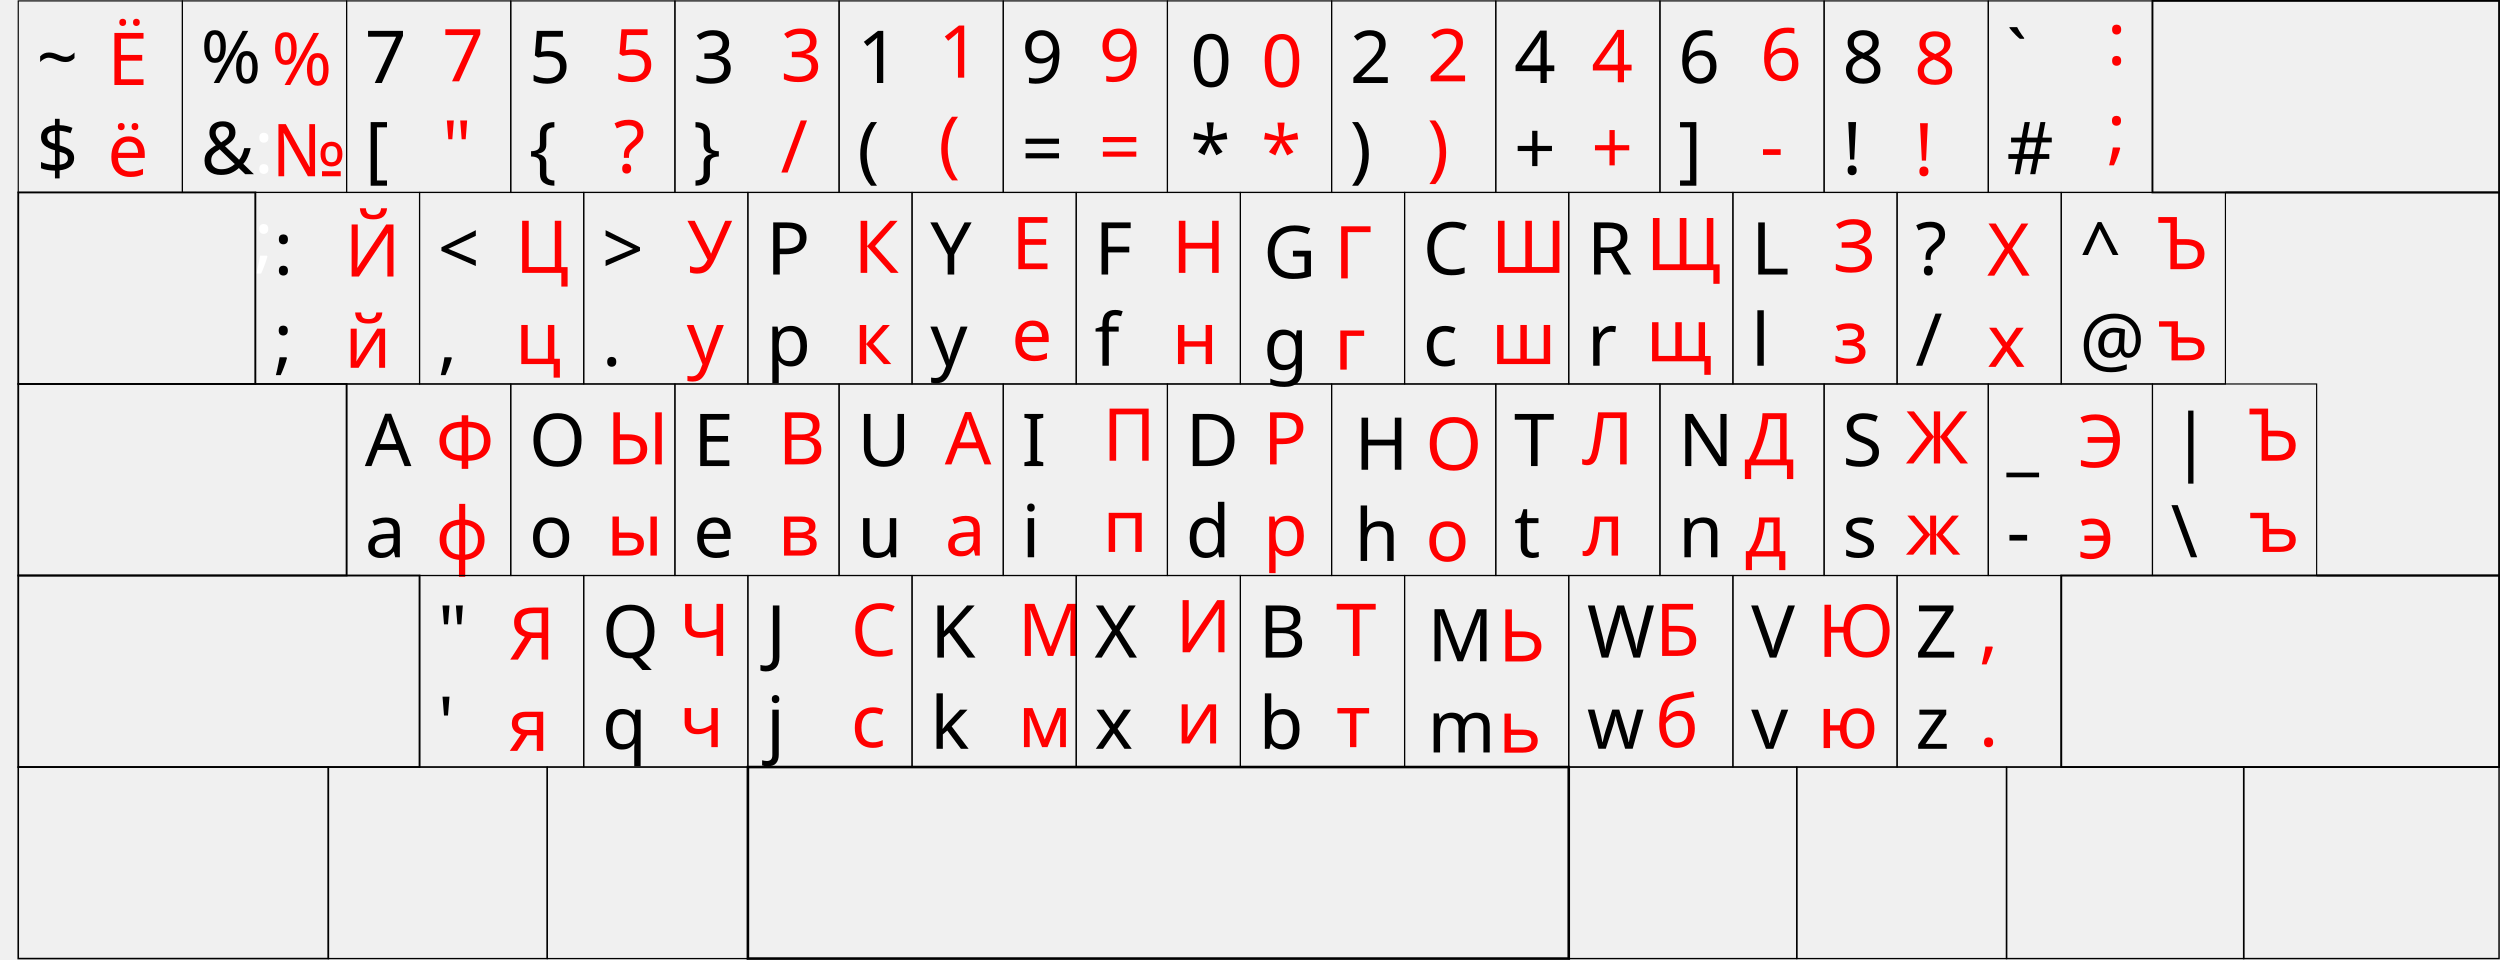
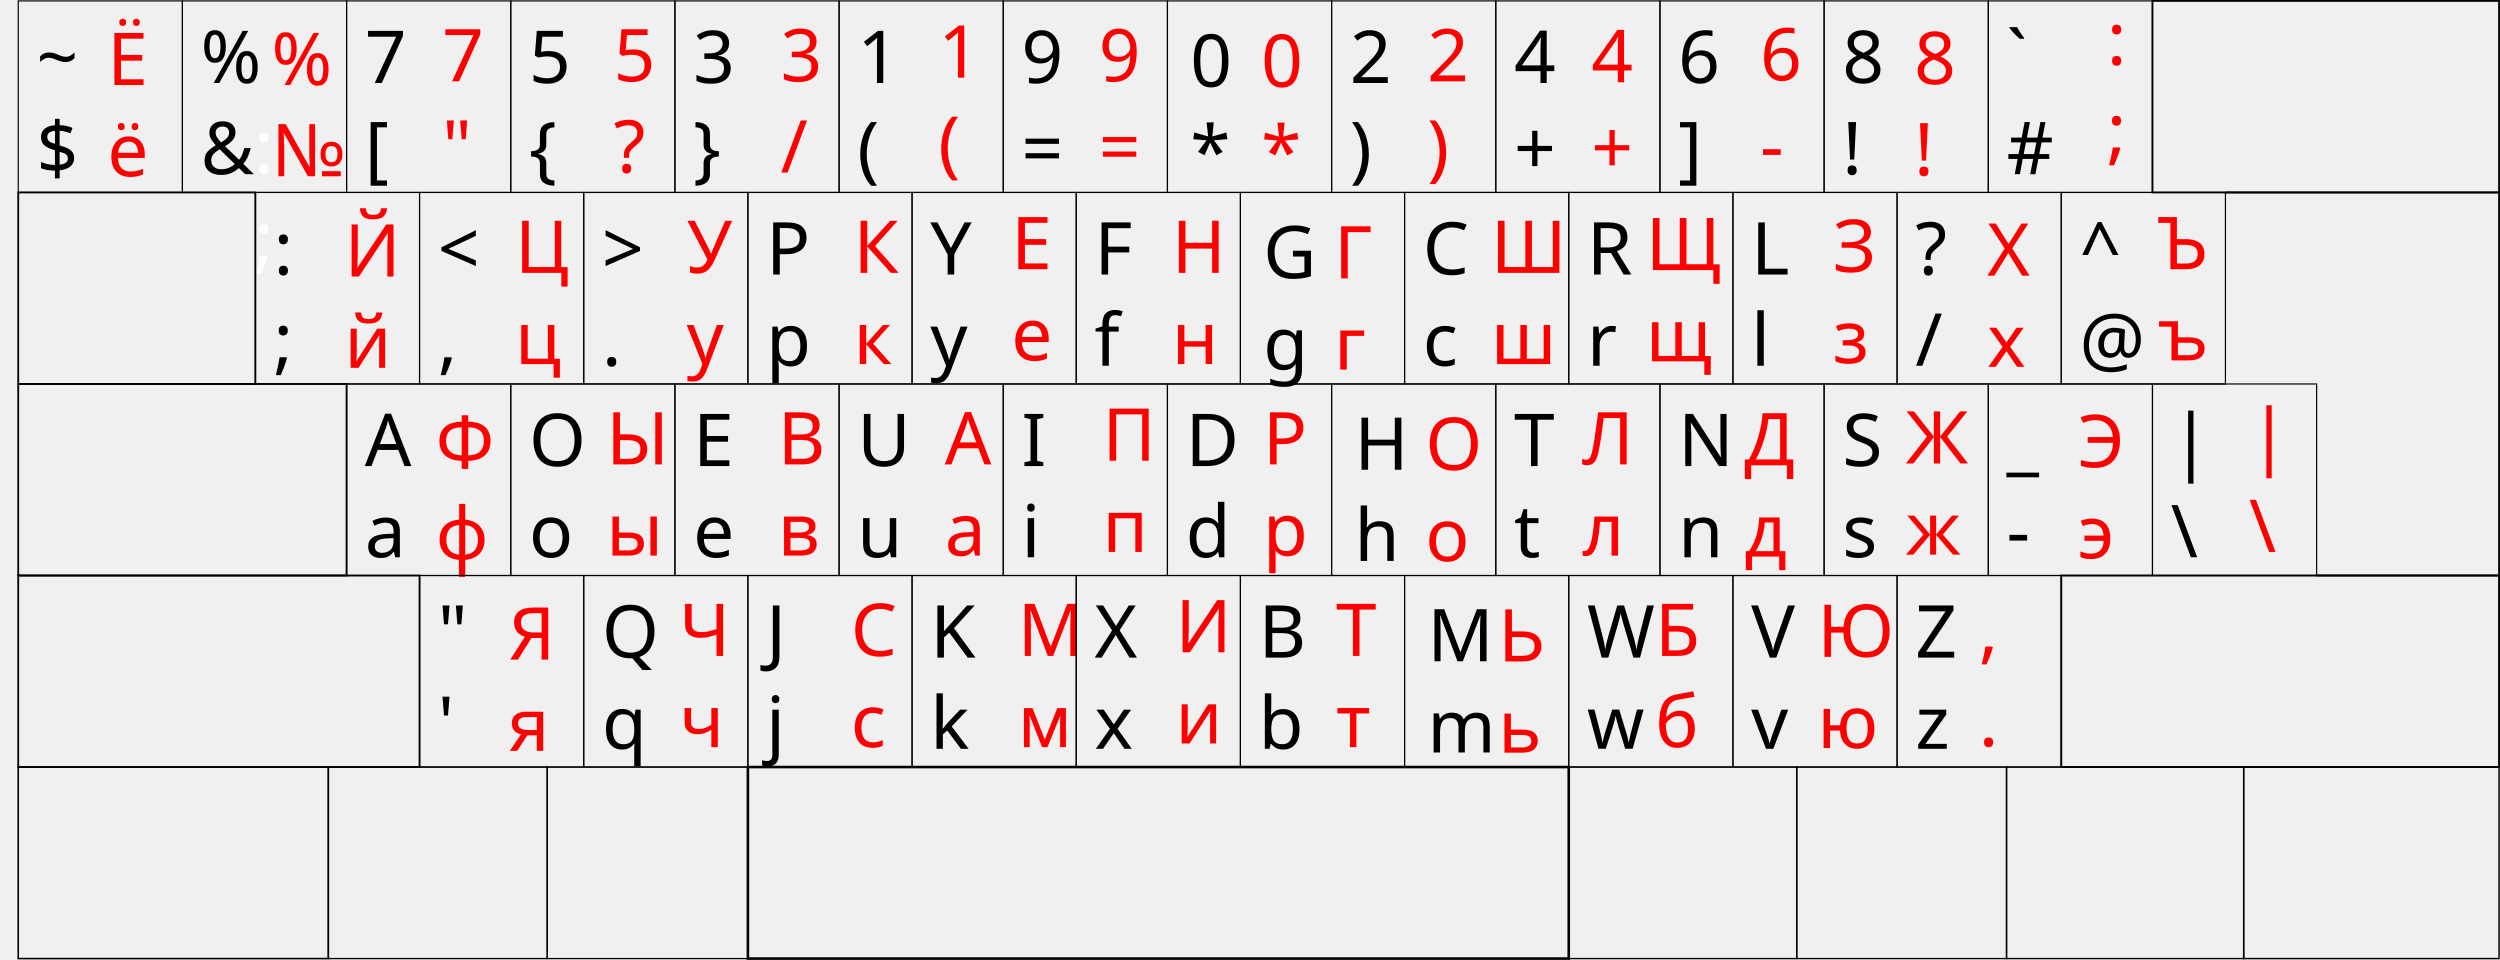
<svg xmlns="http://www.w3.org/2000/svg" xmlns:ns1="http://www.openswatchbook.org/uri/2009/osb" width="1370.521" height="526.213" id="svg2" version="1.1">
  <defs id="defs4">
    <linearGradient id="linearGradient3775" ns1:paint="solid">
      <stop style="stop-color:#ffffff;stop-opacity:1;" offset="0" id="stop3777" />
    </linearGradient>
  </defs>
  <g id="layer1" transform="translate(-90,-156.8622)">
    <text xml:space="preserve" style="font-size:40px;font-style:normal;font-weight:normal;line-height:125%;letter-spacing:0px;word-spacing:0px;fill:#ffffff;fill-opacity:1;stroke:none;font-family:Sans" x="229.286" y="251.648" id="text2999">
      <tspan id="tspan3001" x="229.286" y="251.648">:</tspan>
      <tspan x="229.286" y="301.648" id="tspan3003">;</tspan>
    </text>
    <rect style="fill:#000000;fill-opacity:0" id="rect3005" width="50" height="85" x="90" y="212.362" />
    <text xml:space="preserve" style="font-size:40px;font-style:normal;font-weight:normal;line-height:125%;letter-spacing:0px;word-spacing:0px;fill:#000000;fill-opacity:1;stroke:none;font-family:Sans" x="371.429" y="358.076" id="text5384">
      <tspan id="tspan5386" x="371.429" y="358.076" />
    </text>
    <text xml:space="preserve" style="font-size:40px;font-style:normal;font-weight:normal;line-height:125%;letter-spacing:0px;word-spacing:0px;fill:#000000;fill-opacity:1;stroke:none;font-family:Sans" x="560.13" y="351.316" id="text5459">
      <tspan id="tspan5461" x="560.13" y="351.316" />
    </text>
    <rect style="fill:#000000;fill-opacity:0" id="rect3005-2" width="50" height="85" x="630" y="212.362" />
    <g id="g6388">
      <text id="text5227" y="202.362" x="1190" style="font-size:40px;font-style:normal;font-weight:normal;line-height:125%;letter-spacing:0px;word-spacing:0px;fill:#000000;fill-opacity:1;stroke:none;font-family:Sans" xml:space="preserve">
        <tspan y="202.362" x="1190" id="tspan5229">`</tspan>
        <tspan id="tspan5231" y="252.362" x="1190">#</tspan>
        <tspan id="tspan5233" y="302.362" x="1190" />
      </text>
      <text id="text5235" y="192.362" x="1245" style="font-size:40px;font-style:normal;font-weight:normal;line-height:125%;letter-spacing:0px;word-spacing:0px;fill:#ff0000;fill-opacity:1;stroke:none;font-family:Sans" xml:space="preserve">
        <tspan y="192.362" x="1245" id="tspan5237">:</tspan>
        <tspan id="tspan5239" y="242.362" x="1245">;</tspan>
      </text>
      <rect y="157.362" x="1180" height="105" width="90" id="rect5241" style="fill:#ffffff;fill-opacity:0;stroke:#000000;stroke-width:0.638;stroke-opacity:1" />
      <text id="text5227-2" y="202.362" x="200" style="font-size:40px;font-style:normal;font-weight:normal;line-height:125%;letter-spacing:0px;word-spacing:0px;fill:#000000;fill-opacity:1;stroke:none;font-family:Sans" xml:space="preserve">
        <tspan id="tspan5231-3" y="202.362" x="200">%</tspan>
        <tspan id="tspan5370" y="252.362" x="200">&amp;</tspan>
        <tspan id="tspan5233-0" y="302.362" x="200" />
      </text>
      <text id="text5235-9" y="203.474" x="238.838" style="font-size:40px;font-style:normal;font-weight:normal;line-height:125%;letter-spacing:0px;word-spacing:0px;fill:#ff0000;fill-opacity:1;stroke:none;font-family:Sans" xml:space="preserve">
        <tspan id="tspan5239-1" y="203.474" x="238.838">%</tspan>
        <tspan id="tspan5449" y="253.474" x="238.838">№</tspan>
      </text>
      <rect y="157.362" x="190" height="105" width="90" id="rect5241-3" style="fill:#ffffff;fill-opacity:0;stroke:#000000;stroke-width:0.638;stroke-opacity:1" />
      <text id="text5227-6" y="202.362" x="290" style="font-size:40px;font-style:normal;font-weight:normal;line-height:125%;letter-spacing:0px;word-spacing:0px;fill:#000000;fill-opacity:1;stroke:none;font-family:Sans" xml:space="preserve">
        <tspan id="tspan5231-7" y="202.362" x="290">7</tspan>
        <tspan id="tspan5376" y="252.362" x="290">[</tspan>
        <tspan id="tspan5233-05" y="302.362" x="290" />
      </text>
      <text id="text5235-1" y="201.454" x="332.373" style="font-size:40px;font-style:normal;font-weight:normal;line-height:125%;letter-spacing:0px;word-spacing:0px;fill:#ff0000;fill-opacity:1;stroke:none;font-family:Sans" xml:space="preserve">
        <tspan id="tspan5239-0" y="201.454" x="332.373">7</tspan>
        <tspan id="tspan5453" y="251.454" x="332.373">"</tspan>
      </text>
      <rect y="157.362" x="280" height="105" width="90" id="rect5241-30" style="fill:#ffffff;fill-opacity:0;stroke:#000000;stroke-width:0.638;stroke-opacity:1" />
      <text id="text5227-0" y="202.362" x="380" style="font-size:40px;font-style:normal;font-weight:normal;line-height:125%;letter-spacing:0px;word-spacing:0px;fill:#000000;fill-opacity:1;stroke:none;font-family:Sans" xml:space="preserve">
        <tspan id="tspan5233-4" y="202.362" x="380">5</tspan>
        <tspan id="tspan5382" y="252.362" x="380">{</tspan>
      </text>
      <text id="text5235-2" y="201.454" x="426.414" style="font-size:40px;font-style:normal;font-weight:normal;line-height:125%;letter-spacing:0px;word-spacing:0px;fill:#ff0000;fill-opacity:1;stroke:none;font-family:Sans" xml:space="preserve">
        <tspan id="tspan5239-9" y="201.454" x="426.414">5</tspan>
        <tspan id="tspan5618" y="251.454" x="426.414">?</tspan>
      </text>
      <rect y="157.362" x="370" height="105" width="90" id="rect5241-9" style="fill:#ffffff;fill-opacity:0;stroke:#000000;stroke-width:0.638;stroke-opacity:1" />
      <text id="text5227-0-9" y="202.362" x="470" style="font-size:40px;font-style:normal;font-weight:normal;line-height:125%;letter-spacing:0px;word-spacing:0px;fill:#000000;fill-opacity:1;stroke:none;font-family:Sans" xml:space="preserve">
        <tspan id="tspan5382-9" y="202.362" x="470">3</tspan>
        <tspan id="tspan5426" y="252.362" x="470">}</tspan>
      </text>
      <text id="text5235-2-8" y="201.454" x="517.929" style="font-size:40px;font-style:normal;font-weight:normal;line-height:125%;letter-spacing:0px;word-spacing:0px;fill:#ff0000;fill-opacity:1;stroke:none;font-family:Sans" xml:space="preserve">
        <tspan id="tspan5239-9-6" y="201.454" x="517.929">3</tspan>
        <tspan id="tspan5622" y="251.454" x="517.929">/</tspan>
      </text>
      <rect y="157.362" x="460" height="105" width="90" id="rect5241-9-3" style="fill:#ffffff;fill-opacity:0;stroke:#000000;stroke-width:0.638;stroke-opacity:1" />
      <text id="text5227-0-93" y="202.362" x="560" style="font-size:40px;font-style:normal;font-weight:normal;line-height:125%;letter-spacing:0px;word-spacing:0px;fill:#000000;fill-opacity:1;stroke:none;font-family:Sans" xml:space="preserve">
        <tspan id="tspan5382-4" y="202.362" x="560">1</tspan>
        <tspan id="tspan5457" y="252.362" x="560">(</tspan>
      </text>
      <text id="text5235-2-6" y="199.433" x="604.393" style="font-size:40px;font-style:normal;font-weight:normal;line-height:125%;letter-spacing:0px;word-spacing:0px;fill:#ff0000;fill-opacity:1;stroke:none;font-family:Sans" xml:space="preserve">
        <tspan id="tspan5239-9-61" y="199.433" x="604.393">1</tspan>
        <tspan id="tspan5626" y="249.433" x="604.393">(</tspan>
      </text>
      <rect y="157.362" x="550" height="105" width="90" id="rect5241-9-7" style="fill:#ffffff;fill-opacity:0;stroke:#000000;stroke-width:0.638;stroke-opacity:1" />
      <text id="text5227-29" y="202.362" x="650" style="font-size:40px;font-style:normal;font-weight:normal;line-height:125%;letter-spacing:0px;word-spacing:0px;fill:#000000;fill-opacity:1;stroke:none;font-family:Sans" xml:space="preserve">
        <tspan id="tspan5231-8" y="202.362" x="650">9</tspan>
        <tspan id="tspan5634" y="252.362" x="650">=</tspan>
        <tspan id="tspan5636" y="302.362" x="650" />
        <tspan id="tspan5233-1" y="352.362" x="650" />
      </text>
      <text id="text5235-24" y="201.454" x="692.373" style="font-size:40px;font-style:normal;font-weight:normal;line-height:125%;letter-spacing:0px;word-spacing:0px;fill:#ff0000;fill-opacity:1;stroke:none;font-family:Sans" xml:space="preserve">
        <tspan id="tspan5239-8" y="201.454" x="692.373">9</tspan>
        <tspan id="tspan5630" y="251.454" x="692.373">=</tspan>
      </text>
      <rect y="157.362" x="640" height="105" width="90" id="rect5241-6" style="fill:#ffffff;fill-opacity:0;stroke:#000000;stroke-width:0.638;stroke-opacity:1" />
      <text id="text5227-2-3" y="204.383" x="742.525" style="font-size:40px;font-style:normal;font-weight:normal;line-height:125%;letter-spacing:0px;word-spacing:0px;fill:#000000;fill-opacity:1;stroke:none;font-family:Sans" xml:space="preserve">
        <tspan id="tspan5370-7" y="204.383" x="742.525">0</tspan>
        <tspan id="tspan5640" y="254.383" x="742.525">*</tspan>
        <tspan id="tspan5233-0-2" y="304.383" x="742.525" />
      </text>
      <text id="text5235-9-3" y="204.484" x="781.363" style="font-size:40px;font-style:normal;font-weight:normal;line-height:125%;letter-spacing:0px;word-spacing:0px;fill:#ff0000;fill-opacity:1;stroke:none;font-family:Sans" xml:space="preserve">
        <tspan id="tspan5449-2" y="204.484" x="781.363">0</tspan>
        <tspan id="tspan5644" y="254.484" x="781.363">*</tspan>
      </text>
      <rect y="157.362" x="730" height="105" width="90" id="rect5241-3-5" style="fill:#ffffff;fill-opacity:0;stroke:#000000;stroke-width:0.638;stroke-opacity:1" />
      <text id="text5227-6-3" y="202.362" x="830" style="font-size:40px;font-style:normal;font-weight:normal;line-height:125%;letter-spacing:0px;word-spacing:0px;fill:#000000;fill-opacity:1;stroke:none;font-family:Sans" xml:space="preserve">
        <tspan id="tspan5231-7-7" y="202.362" x="830">2</tspan>
        <tspan id="tspan5233-05-8" y="252.362" x="830">)</tspan>
      </text>
      <text id="text5235-1-1" y="201.454" x="872.373" style="font-size:40px;font-style:normal;font-weight:normal;line-height:125%;letter-spacing:0px;word-spacing:0px;fill:#ff0000;fill-opacity:1;stroke:none;font-family:Sans" xml:space="preserve">
        <tspan id="tspan5453-6" y="201.454" x="872.373">2</tspan>
        <tspan id="tspan5650" y="251.454" x="872.373">)</tspan>
      </text>
      <rect y="157.362" x="820" height="105" width="90" id="rect5241-30-4" style="fill:#ffffff;fill-opacity:0;stroke:#000000;stroke-width:0.638;stroke-opacity:1" />
      <text id="text5227-0-0" y="202.362" x="920" style="font-size:40px;font-style:normal;font-weight:normal;line-height:125%;letter-spacing:0px;word-spacing:0px;fill:#000000;fill-opacity:1;stroke:none;font-family:Sans" xml:space="preserve">
        <tspan id="tspan5382-5" y="202.362" x="920">4</tspan>
        <tspan id="tspan5654" y="252.362" x="920">+</tspan>
      </text>
      <text id="text5235-2-85" y="201.959" x="962.373" style="font-size:40px;font-style:normal;font-weight:normal;line-height:125%;letter-spacing:0px;word-spacing:0px;fill:#ff0000;fill-opacity:1;stroke:none;font-family:Sans" xml:space="preserve">
        <tspan id="tspan5239-9-9" y="201.959" x="962.373">4</tspan>
        <tspan id="tspan5658" y="251.959" x="962.373">+</tspan>
      </text>
      <rect y="157.362" x="910" height="105" width="90" id="rect5241-9-9" style="fill:#ffffff;fill-opacity:0;stroke:#000000;stroke-width:0.638;stroke-opacity:1" />
      <text id="text5227-0-9-8" y="202.362" x="1010" style="font-size:40px;font-style:normal;font-weight:normal;line-height:125%;letter-spacing:0px;word-spacing:0px;fill:#000000;fill-opacity:1;stroke:none;font-family:Sans" xml:space="preserve">
        <tspan id="tspan5382-9-0" y="202.362" x="1010">6</tspan>
        <tspan id="tspan5426-2" y="252.362" x="1010">]</tspan>
      </text>
      <text id="text5235-2-8-4" y="200.948" x="1054.898" style="font-size:40px;font-style:normal;font-weight:normal;line-height:125%;letter-spacing:0px;word-spacing:0px;fill:#ff0000;fill-opacity:1;stroke:none;font-family:Sans" xml:space="preserve">
        <tspan id="tspan5239-9-6-0" y="200.948" x="1054.898">6</tspan>
        <tspan id="tspan5662" y="250.948" x="1054.898">-</tspan>
      </text>
      <rect y="157.362" x="1000" height="105" width="90" id="rect5241-9-3-1" style="fill:#ffffff;fill-opacity:0;stroke:#000000;stroke-width:0.638;stroke-opacity:1" />
      <text id="text5227-0-93-2" y="202.362" x="1100" style="font-size:40px;font-style:normal;font-weight:normal;line-height:125%;letter-spacing:0px;word-spacing:0px;fill:#000000;fill-opacity:1;stroke:none;font-family:Sans" xml:space="preserve">
        <tspan id="tspan5382-4-0" y="202.362" x="1100">8</tspan>
        <tspan id="tspan5457-0" y="252.362" x="1100">!</tspan>
      </text>
      <text id="text5235-2-6-6" y="202.969" x="1139.343" style="font-size:40px;font-style:normal;font-weight:normal;line-height:125%;letter-spacing:0px;word-spacing:0px;fill:#ff0000;fill-opacity:1;stroke:none;font-family:Sans" xml:space="preserve">
        <tspan y="202.969" x="1139.343" id="tspan5237-4-15-3">8</tspan>
        <tspan id="tspan5239-9-61-9" y="252.969" x="1139.343">!</tspan>
      </text>
      <rect y="157.362" x="1090" height="105" width="90" id="rect5241-9-7-0" style="fill:#ffffff;fill-opacity:0;stroke:#000000;stroke-width:0.638;stroke-opacity:1" />
    </g>
    <text xml:space="preserve" style="font-size:40px;font-style:normal;font-weight:normal;line-height:125%;letter-spacing:0px;word-spacing:0px;fill:#000000;fill-opacity:1;stroke:none;font-family:Sans" x="246.477" y="436.169" id="text6323">
      <tspan id="tspan6325" x="246.477" y="436.169" />
    </text>
    <text xml:space="preserve" style="font-size:40px;font-style:normal;font-weight:normal;line-height:125%;letter-spacing:0px;word-spacing:0px;fill:#000000;fill-opacity:1;stroke:none;font-family:Sans" x="246.477" y="436.169" id="text6327">
      <tspan id="tspan6329" x="246.477" y="436.169" />
    </text>
    <text xml:space="preserve" style="font-size:40px;font-style:normal;font-weight:normal;line-height:125%;letter-spacing:0px;word-spacing:0px;fill:#000000;fill-opacity:1;stroke:none;font-family:Sans" x="110" y="202.362" id="text5227-2-8">
      <tspan x="110" y="202.362" id="tspan5233-0-5">~</tspan>
      <tspan x="110" y="252.362" id="tspan6376">$</tspan>
    </text>
    <text xml:space="preserve" style="font-size:40px;font-style:normal;font-weight:normal;line-height:125%;letter-spacing:0px;word-spacing:0px;fill:#ff0000;fill-opacity:1;stroke:none;font-family:Sans" x="148.838" y="203.474" id="text5235-9-9">
      <tspan x="148.838" y="203.474" id="tspan5449-6">Ё</tspan>
      <tspan x="148.838" y="253.474" id="tspan6382">ё</tspan>
    </text>
    <rect style="fill:#ffffff;fill-opacity:0;stroke:#000000;stroke-width:0.638;stroke-opacity:1" id="rect5241-3-8" width="90" height="105" x="100" y="157.362" />
    <g transform="translate(40,105)" id="g6388-5">
      <text id="text5227-28" y="202.362" x="1190" style="font-size:40px;font-style:normal;font-weight:normal;line-height:125%;letter-spacing:0px;word-spacing:0px;fill:#000000;fill-opacity:1;stroke:none;font-family:Sans" xml:space="preserve">
        <tspan id="tspan5231-6" y="202.362" x="1190">^</tspan>
        <tspan y="252.362" x="1190" id="tspan6822">@</tspan>
        <tspan id="tspan5233-7" y="302.362" x="1190" />
      </text>
      <text id="text5235-8" y="199.433" x="1232.878" style="font-size:40px;font-style:normal;font-weight:normal;line-height:125%;letter-spacing:0px;word-spacing:0px;fill:#ff0000;fill-opacity:1;stroke:none;font-family:Sans" xml:space="preserve">
        <tspan id="tspan5239-2" y="199.433" x="1232.878">Ъ</tspan>
        <tspan y="249.433" x="1232.878" id="tspan6899">ъ</tspan>
      </text>
      <rect y="157.362" x="1180" height="105" width="90" id="rect5241-66" style="fill:#ffffff;fill-opacity:0;stroke:#000000;stroke-width:0.638;stroke-opacity:1" />
      <text id="text5227-2-2" y="202.362" x="200" style="font-size:40px;font-style:normal;font-weight:normal;line-height:125%;letter-spacing:0px;word-spacing:0px;fill:#000000;fill-opacity:1;stroke:none;font-family:Sans" xml:space="preserve">
        <tspan id="tspan5233-0-3" y="202.362" x="200">:</tspan>
        <tspan y="252.362" x="200" id="tspan6772">;</tspan>
      </text>
      <text id="text5235-9-7" y="203.474" x="238.838" style="font-size:40px;font-style:normal;font-weight:normal;line-height:125%;letter-spacing:0px;word-spacing:0px;fill:#ff0000;fill-opacity:1;stroke:none;font-family:Sans" xml:space="preserve">
        <tspan id="tspan5449-3" y="203.474" x="238.838">Й</tspan>
        <tspan y="253.474" x="238.838" id="tspan6845">й</tspan>
      </text>
      <rect y="157.362" x="190" height="105" width="90" id="rect5241-3-51" style="fill:#ffffff;fill-opacity:0;stroke:#000000;stroke-width:0.638;stroke-opacity:1" />
      <text id="text5227-6-7" y="202.362" x="290" style="font-size:40px;font-style:normal;font-weight:normal;line-height:125%;letter-spacing:0px;word-spacing:0px;fill:#000000;fill-opacity:1;stroke:none;font-family:Sans" xml:space="preserve">
        <tspan id="tspan5233-05-4" y="202.362" x="290">&lt;</tspan>
        <tspan y="252.362" x="290" id="tspan6778">,</tspan>
      </text>
      <text id="text5235-1-16" y="201.454" x="332.373" style="font-size:40px;font-style:normal;font-weight:normal;line-height:125%;letter-spacing:0px;word-spacing:0px;fill:#ff0000;fill-opacity:1;stroke:none;font-family:Sans" xml:space="preserve">
        <tspan id="tspan5453-3" y="201.454" x="332.373">Ц</tspan>
        <tspan y="251.454" x="332.373" id="tspan6849">ц</tspan>
      </text>
      <rect y="157.362" x="280" height="105" width="90" id="rect5241-30-5" style="fill:#ffffff;fill-opacity:0;stroke:#000000;stroke-width:0.638;stroke-opacity:1" />
      <text id="text5227-0-4" y="202.362" x="380" style="font-size:40px;font-style:normal;font-weight:normal;line-height:125%;letter-spacing:0px;word-spacing:0px;fill:#000000;fill-opacity:1;stroke:none;font-family:Sans" xml:space="preserve">
        <tspan id="tspan5382-7" y="202.362" x="380">&gt;</tspan>
        <tspan y="252.362" x="380" id="tspan6782">.</tspan>
      </text>
      <text id="text5235-2-3" y="201.454" x="426.414" style="font-size:40px;font-style:normal;font-weight:normal;line-height:125%;letter-spacing:0px;word-spacing:0px;fill:#ff0000;fill-opacity:1;stroke:none;font-family:Sans" xml:space="preserve">
        <tspan id="tspan5618-5" y="201.454" x="426.414">У</tspan>
        <tspan y="251.454" x="426.414" id="tspan6853">у</tspan>
      </text>
      <rect y="157.362" x="370" height="105" width="90" id="rect5241-9-0" style="fill:#ffffff;fill-opacity:0;stroke:#000000;stroke-width:0.638;stroke-opacity:1" />
      <text id="text5227-0-9-1" y="202.362" x="470" style="font-size:40px;font-style:normal;font-weight:normal;line-height:125%;letter-spacing:0px;word-spacing:0px;fill:#000000;fill-opacity:1;stroke:none;font-family:Sans" xml:space="preserve">
        <tspan id="tspan5426-5" y="202.362" x="470">P</tspan>
        <tspan y="252.362" x="470" id="tspan6786">p</tspan>
      </text>
      <text id="text5235-2-8-7" y="201.454" x="517.929" style="font-size:40px;font-style:normal;font-weight:normal;line-height:125%;letter-spacing:0px;word-spacing:0px;fill:#ff0000;fill-opacity:1;stroke:none;font-family:Sans" xml:space="preserve">
        <tspan id="tspan5622-8" y="201.454" x="517.929">К</tspan>
        <tspan y="251.454" x="517.929" id="tspan6857">к</tspan>
      </text>
      <rect y="157.362" x="460" height="105" width="90" id="rect5241-9-3-9" style="fill:#ffffff;fill-opacity:0;stroke:#000000;stroke-width:0.638;stroke-opacity:1" />
      <text id="text5227-0-93-9" y="202.362" x="560" style="font-size:40px;font-style:normal;font-weight:normal;line-height:125%;letter-spacing:0px;word-spacing:0px;fill:#000000;fill-opacity:1;stroke:none;font-family:Sans" xml:space="preserve">
        <tspan y="202.362" x="560" id="tspan6790">Y</tspan>
        <tspan y="252.362" x="560" id="tspan6794">y</tspan>
      </text>
      <text id="text5235-2-6-4" y="199.433" x="604.393" style="font-size:40px;font-style:normal;font-weight:normal;line-height:125%;letter-spacing:0px;word-spacing:0px;fill:#ff0000;fill-opacity:1;stroke:none;font-family:Sans" xml:space="preserve">
        <tspan id="tspan5626-4" y="199.433" x="604.393">Е</tspan>
        <tspan y="249.433" x="604.393" id="tspan6861">е</tspan>
      </text>
      <rect y="157.362" x="550" height="105" width="90" id="rect5241-9-7-5" style="fill:#ffffff;fill-opacity:0;stroke:#000000;stroke-width:0.638;stroke-opacity:1" />
      <text id="text5227-29-5" y="202.362" x="650" style="font-size:40px;font-style:normal;font-weight:normal;line-height:125%;letter-spacing:0px;word-spacing:0px;fill:#000000;fill-opacity:1;stroke:none;font-family:Sans" xml:space="preserve">
        <tspan id="tspan5634-6" y="202.362" x="650">F</tspan>
        <tspan y="252.362" x="650" id="tspan6798">f</tspan>
        <tspan id="tspan5636-0" y="302.362" x="650" />
        <tspan id="tspan5233-1-6" y="352.362" x="650" />
      </text>
      <text id="text5235-24-2" y="201.454" x="692.373" style="font-size:40px;font-style:normal;font-weight:normal;line-height:125%;letter-spacing:0px;word-spacing:0px;fill:#ff0000;fill-opacity:1;stroke:none;font-family:Sans" xml:space="preserve">
        <tspan id="tspan5630-9" y="201.454" x="692.373">Н</tspan>
        <tspan y="251.454" x="692.373" id="tspan6867">н</tspan>
      </text>
      <rect y="157.362" x="640" height="105" width="90" id="rect5241-6-9" style="fill:#ffffff;fill-opacity:0;stroke:#000000;stroke-width:0.638;stroke-opacity:1" />
      <text id="text5227-2-3-2" y="204.383" x="742.525" style="font-size:40px;font-style:normal;font-weight:normal;line-height:125%;letter-spacing:0px;word-spacing:0px;fill:#000000;fill-opacity:1;stroke:none;font-family:Sans" xml:space="preserve">
        <tspan id="tspan5640-6" y="204.383" x="742.525">G</tspan>
        <tspan y="254.383" x="742.525" id="tspan6802">g</tspan>
        <tspan id="tspan5233-0-2-5" y="304.383" x="742.525" />
      </text>
      <text id="text5235-9-3-5" y="204.484" x="781.363" style="font-size:40px;font-style:normal;font-weight:normal;line-height:125%;letter-spacing:0px;word-spacing:0px;fill:#ff0000;fill-opacity:1;stroke:none;font-family:Sans" xml:space="preserve">
        <tspan id="tspan5644-8" y="204.484" x="781.363">Г</tspan>
        <tspan y="254.484" x="781.363" id="tspan6871">г</tspan>
      </text>
      <rect y="157.362" x="730" height="105" width="90" id="rect5241-3-5-6" style="fill:#ffffff;fill-opacity:0;stroke:#000000;stroke-width:0.638;stroke-opacity:1" />
      <text id="text5227-6-3-7" y="202.362" x="830" style="font-size:40px;font-style:normal;font-weight:normal;line-height:125%;letter-spacing:0px;word-spacing:0px;fill:#000000;fill-opacity:1;stroke:none;font-family:Sans" xml:space="preserve">
        <tspan id="tspan5233-05-8-6" y="202.362" x="830">C</tspan>
        <tspan y="252.362" x="830" id="tspan6806">c</tspan>
      </text>
      <text id="text5235-1-1-0" y="201.454" x="867.322" style="font-size:40px;font-style:normal;font-weight:normal;line-height:125%;letter-spacing:0px;word-spacing:0px;fill:#ff0000;fill-opacity:1;stroke:none;font-family:Sans" xml:space="preserve">
        <tspan id="tspan5650-6" y="201.454" x="867.322">Ш</tspan>
        <tspan y="251.454" x="867.322" id="tspan6879">ш</tspan>
      </text>
      <rect y="157.362" x="820" height="105" width="90" id="rect5241-30-4-9" style="fill:#ffffff;fill-opacity:0;stroke:#000000;stroke-width:0.638;stroke-opacity:1" />
      <text id="text5227-0-0-3" y="202.362" x="920" style="font-size:40px;font-style:normal;font-weight:normal;line-height:125%;letter-spacing:0px;word-spacing:0px;fill:#000000;fill-opacity:1;stroke:none;font-family:Sans" xml:space="preserve">
        <tspan id="tspan5654-8" y="202.362" x="920">R</tspan>
        <tspan y="252.362" x="920" id="tspan6810">r</tspan>
      </text>
      <text id="text5235-2-85-7" y="199.938" x="952.272" style="font-size:40px;font-style:normal;font-weight:normal;line-height:125%;letter-spacing:0px;word-spacing:0px;fill:#ff0000;fill-opacity:1;stroke:none;font-family:Sans" xml:space="preserve">
        <tspan id="tspan5658-5" y="199.938" x="952.272">Щ</tspan>
        <tspan y="249.938" x="952.272" id="tspan6883">щ</tspan>
      </text>
      <rect y="157.362" x="910" height="105" width="90" id="rect5241-9-9-2" style="fill:#ffffff;fill-opacity:0;stroke:#000000;stroke-width:0.638;stroke-opacity:1" />
      <text id="text5227-0-9-8-4" y="202.362" x="1010" style="font-size:40px;font-style:normal;font-weight:normal;line-height:125%;letter-spacing:0px;word-spacing:0px;fill:#000000;fill-opacity:1;stroke:none;font-family:Sans" xml:space="preserve">
        <tspan id="tspan5426-2-0" y="202.362" x="1010">L</tspan>
        <tspan y="252.362" x="1010" id="tspan6814">l</tspan>
      </text>
      <text id="text5235-2-8-4-6" y="200.948" x="1054.898" style="font-size:40px;font-style:normal;font-weight:normal;line-height:125%;letter-spacing:0px;word-spacing:0px;fill:#ff0000;fill-opacity:1;stroke:none;font-family:Sans" xml:space="preserve">
        <tspan id="tspan5662-5" y="200.948" x="1054.898">З</tspan>
        <tspan y="250.948" x="1054.898" id="tspan6887">з</tspan>
      </text>
      <rect y="157.362" x="1000" height="105" width="90" id="rect5241-9-3-1-4" style="fill:#ffffff;fill-opacity:0;stroke:#000000;stroke-width:0.638;stroke-opacity:1" />
      <text id="text5227-0-93-2-9" y="202.362" x="1100" style="font-size:40px;font-style:normal;font-weight:normal;line-height:125%;letter-spacing:0px;word-spacing:0px;fill:#000000;fill-opacity:1;stroke:none;font-family:Sans" xml:space="preserve">
        <tspan id="tspan5457-0-6" y="202.362" x="1100">?</tspan>
        <tspan y="252.362" x="1100" id="tspan6818">/</tspan>
      </text>
      <text id="text5235-2-6-6-8" y="202.969" x="1139.343" style="font-size:40px;font-style:normal;font-weight:normal;line-height:125%;letter-spacing:0px;word-spacing:0px;fill:#ff0000;fill-opacity:1;stroke:none;font-family:Sans" xml:space="preserve">
        <tspan id="tspan5239-9-61-9-2" y="202.969" x="1139.343">Х</tspan>
        <tspan y="252.969" x="1139.343" id="tspan6893">х</tspan>
      </text>
      <rect y="157.362" x="1090" height="105" width="90" id="rect5241-9-7-0-3" style="fill:#ffffff;fill-opacity:0;stroke:#000000;stroke-width:0.638;stroke-opacity:1" />
      <text id="text5227-28-6" y="307.362" x="1240" style="font-size:40px;font-style:normal;font-weight:normal;line-height:125%;letter-spacing:0px;word-spacing:0px;fill:#000000;fill-opacity:1;stroke:none;font-family:Sans" xml:space="preserve">
        <tspan y="307.362" x="1240" id="tspan6822-2">|</tspan>
        <tspan y="357.362" x="1240" id="tspan7242">\</tspan>
        <tspan id="tspan5233-7-4" y="407.362" x="1240" />
      </text>
      <text id="text5235-8-7" y="304.433" x="1282.878" style="font-size:40px;font-style:normal;font-weight:normal;line-height:125%;letter-spacing:0px;word-spacing:0px;fill:#ff0000;fill-opacity:1;stroke:none;font-family:Sans" xml:space="preserve">
-         <tspan id="tspan5239-2-0" y="304.433" x="1282.878">Ъ</tspan>
-         <tspan y="354.433" x="1282.878" id="tspan6899-4">ъ</tspan>
+         <tspan y="304.433" x="1282.878" id="tspan6899-4">|</tspan>
+         <tspan y="354.433" x="1282.878" id="tspan3362">\</tspan>
      </text>
      <rect y="262.362" x="1230" height="105" width="90" id="rect5241-66-9" style="fill:#ffffff;fill-opacity:0;stroke:#000000;stroke-width:0.638;stroke-opacity:1" />
      <text id="text5227-2-2-6" y="307.362" x="250" style="font-size:40px;font-style:normal;font-weight:normal;line-height:125%;letter-spacing:0px;word-spacing:0px;fill:#000000;fill-opacity:1;stroke:none;font-family:Sans" xml:space="preserve">
        <tspan y="307.362" x="250" id="tspan6772-4">A</tspan>
        <tspan y="357.362" x="250" id="tspan7182">a</tspan>
      </text>
      <text id="text5235-9-7-6" y="308.474" x="288.838" style="font-size:40px;font-style:normal;font-weight:normal;line-height:125%;letter-spacing:0px;word-spacing:0px;fill:#ff0000;fill-opacity:1;stroke:none;font-family:Sans" xml:space="preserve">
        <tspan y="308.474" x="288.838" id="tspan6845-2">Ф</tspan>
        <tspan y="358.474" x="288.838" id="tspan7246">ф</tspan>
      </text>
      <rect y="262.362" x="240" height="105" width="90" id="rect5241-3-51-5" style="fill:#ffffff;fill-opacity:0;stroke:#000000;stroke-width:0.638;stroke-opacity:1" />
      <text id="text5227-6-7-1" y="307.362" x="340" style="font-size:40px;font-style:normal;font-weight:normal;line-height:125%;letter-spacing:0px;word-spacing:0px;fill:#000000;fill-opacity:1;stroke:none;font-family:Sans" xml:space="preserve">
        <tspan y="307.362" x="340" id="tspan6778-1">O</tspan>
        <tspan y="357.362" x="340" id="tspan7186">o</tspan>
      </text>
      <text id="text5235-1-16-3" y="306.454" x="382.373" style="font-size:40px;font-style:normal;font-weight:normal;line-height:125%;letter-spacing:0px;word-spacing:0px;fill:#ff0000;fill-opacity:1;stroke:none;font-family:Sans" xml:space="preserve">
        <tspan y="306.454" x="382.373" id="tspan6849-7">Ы</tspan>
        <tspan y="356.454" x="382.373" id="tspan7250">ы</tspan>
      </text>
      <rect y="262.362" x="330" height="105" width="90" id="rect5241-30-5-1" style="fill:#ffffff;fill-opacity:0;stroke:#000000;stroke-width:0.638;stroke-opacity:1" />
      <text id="text5227-0-4-2" y="307.362" x="430" style="font-size:40px;font-style:normal;font-weight:normal;line-height:125%;letter-spacing:0px;word-spacing:0px;fill:#000000;fill-opacity:1;stroke:none;font-family:Sans" xml:space="preserve">
        <tspan y="307.362" x="430" id="tspan6782-0">E</tspan>
        <tspan y="357.362" x="430" id="tspan7190">e</tspan>
      </text>
      <text id="text5235-2-3-8" y="306.454" x="476.414" style="font-size:40px;font-style:normal;font-weight:normal;line-height:125%;letter-spacing:0px;word-spacing:0px;fill:#ff0000;fill-opacity:1;stroke:none;font-family:Sans" xml:space="preserve">
        <tspan y="306.454" x="476.414" id="tspan6853-0">В</tspan>
        <tspan y="356.454" x="476.414" id="tspan7254">в</tspan>
      </text>
      <rect y="262.362" x="420" height="105" width="90" id="rect5241-9-0-1" style="fill:#ffffff;fill-opacity:0;stroke:#000000;stroke-width:0.638;stroke-opacity:1" />
      <text id="text5227-0-9-1-3" y="307.362" x="520" style="font-size:40px;font-style:normal;font-weight:normal;line-height:125%;letter-spacing:0px;word-spacing:0px;fill:#000000;fill-opacity:1;stroke:none;font-family:Sans" xml:space="preserve">
        <tspan y="307.362" x="520" id="tspan6786-8">U</tspan>
        <tspan y="357.362" x="520" id="tspan7194">u</tspan>
      </text>
      <text id="text5235-2-8-7-5" y="306.454" x="567.929" style="font-size:40px;font-style:normal;font-weight:normal;line-height:125%;letter-spacing:0px;word-spacing:0px;fill:#ff0000;fill-opacity:1;stroke:none;font-family:Sans" xml:space="preserve">
        <tspan y="306.454" x="567.929" id="tspan6857-2">А</tspan>
        <tspan y="356.454" x="567.929" id="tspan7258">а</tspan>
      </text>
      <rect y="262.362" x="510" height="105" width="90" id="rect5241-9-3-9-2" style="fill:#ffffff;fill-opacity:0;stroke:#000000;stroke-width:0.638;stroke-opacity:1" />
      <text id="text5227-0-93-9-0" y="307.362" x="610" style="font-size:40px;font-style:normal;font-weight:normal;line-height:125%;letter-spacing:0px;word-spacing:0px;fill:#000000;fill-opacity:1;stroke:none;font-family:Sans" xml:space="preserve">
        <tspan y="307.362" x="610" id="tspan6794-3">I</tspan>
        <tspan y="357.362" x="610" id="tspan7198">i</tspan>
      </text>
      <text id="text5235-2-6-4-6" y="304.433" x="654.393" style="font-size:40px;font-style:normal;font-weight:normal;line-height:125%;letter-spacing:0px;word-spacing:0px;fill:#ff0000;fill-opacity:1;stroke:none;font-family:Sans" xml:space="preserve">
        <tspan y="304.433" x="654.393" id="tspan6861-0">П</tspan>
        <tspan y="354.433" x="654.393" id="tspan7262">п</tspan>
      </text>
      <rect y="262.362" x="600" height="105" width="90" id="rect5241-9-7-5-5" style="fill:#ffffff;fill-opacity:0;stroke:#000000;stroke-width:0.638;stroke-opacity:1" />
      <text id="text5227-29-5-7" y="307.362" x="700" style="font-size:40px;font-style:normal;font-weight:normal;line-height:125%;letter-spacing:0px;word-spacing:0px;fill:#000000;fill-opacity:1;stroke:none;font-family:Sans" xml:space="preserve">
        <tspan y="307.362" x="700" id="tspan6798-2">D</tspan>
        <tspan y="357.362" x="700" id="tspan7202">d</tspan>
        <tspan id="tspan5636-0-0" y="407.362" x="700" />
        <tspan id="tspan5233-1-6-0" y="457.362" x="700" />
      </text>
      <text id="text5235-24-2-3" y="306.454" x="742.373" style="font-size:40px;font-style:normal;font-weight:normal;line-height:125%;letter-spacing:0px;word-spacing:0px;fill:#ff0000;fill-opacity:1;stroke:none;font-family:Sans" xml:space="preserve">
        <tspan y="306.454" x="742.373" id="tspan6867-9">Р</tspan>
        <tspan y="356.454" x="742.373" id="tspan7266">р</tspan>
      </text>
      <rect y="262.362" x="690" height="105" width="90" id="rect5241-6-9-0" style="fill:#ffffff;fill-opacity:0;stroke:#000000;stroke-width:0.638;stroke-opacity:1" />
      <text id="text5227-2-3-2-4" y="309.383" x="792.525" style="font-size:40px;font-style:normal;font-weight:normal;line-height:125%;letter-spacing:0px;word-spacing:0px;fill:#000000;fill-opacity:1;stroke:none;font-family:Sans" xml:space="preserve">
        <tspan y="309.383" x="792.525" id="tspan7206">H</tspan>
        <tspan y="359.383" x="792.525" id="tspan7222">h</tspan>
        <tspan id="tspan5233-0-2-5-4" y="409.383" x="792.525" />
      </text>
      <text id="text5235-9-3-5-2" y="309.484" x="831.363" style="font-size:40px;font-style:normal;font-weight:normal;line-height:125%;letter-spacing:0px;word-spacing:0px;fill:#ff0000;fill-opacity:1;stroke:none;font-family:Sans" xml:space="preserve">
        <tspan y="309.484" x="831.363" id="tspan6871-5">О</tspan>
        <tspan y="359.484" x="831.363" id="tspan7270">о</tspan>
      </text>
      <rect y="262.362" x="780" height="105" width="90" id="rect5241-3-5-6-3" style="fill:#ffffff;fill-opacity:0;stroke:#000000;stroke-width:0.638;stroke-opacity:1" />
      <text id="text5227-6-3-7-8" y="307.362" x="880" style="font-size:40px;font-style:normal;font-weight:normal;line-height:125%;letter-spacing:0px;word-spacing:0px;fill:#000000;fill-opacity:1;stroke:none;font-family:Sans" xml:space="preserve">
        <tspan y="307.362" x="880" id="tspan7210">T</tspan>
        <tspan y="357.362" x="880" id="tspan7226">t</tspan>
      </text>
      <text id="text5235-1-1-0-3" y="306.454" x="917.322" style="font-size:40px;font-style:normal;font-weight:normal;line-height:125%;letter-spacing:0px;word-spacing:0px;fill:#ff0000;fill-opacity:1;stroke:none;font-family:Sans" xml:space="preserve">
        <tspan y="306.454" x="917.322" id="tspan6879-5">Л</tspan>
        <tspan y="356.454" x="917.322" id="tspan7274">л</tspan>
      </text>
      <rect y="262.362" x="870" height="105" width="90" id="rect5241-30-4-9-8" style="fill:#ffffff;fill-opacity:0;stroke:#000000;stroke-width:0.638;stroke-opacity:1" />
      <text id="text5227-0-0-3-1" y="307.362" x="970" style="font-size:40px;font-style:normal;font-weight:normal;line-height:125%;letter-spacing:0px;word-spacing:0px;fill:#000000;fill-opacity:1;stroke:none;font-family:Sans" xml:space="preserve">
        <tspan y="307.362" x="970" id="tspan6810-3">N</tspan>
        <tspan y="357.362" x="970" id="tspan7218">n</tspan>
      </text>
      <text id="text5235-2-85-7-9" y="306.959" x="1006.312" style="font-size:40px;font-style:normal;font-weight:normal;line-height:125%;letter-spacing:0px;word-spacing:0px;fill:#ff0000;fill-opacity:1;stroke:none;font-family:Sans" xml:space="preserve">
        <tspan y="306.959" x="1006.312" id="tspan6883-5">Д</tspan>
        <tspan y="356.959" x="1006.312" id="tspan7278">д</tspan>
      </text>
      <rect y="262.362" x="960" height="105" width="90" id="rect5241-9-9-2-4" style="fill:#ffffff;fill-opacity:0;stroke:#000000;stroke-width:0.638;stroke-opacity:1" />
      <text id="text5227-0-9-8-4-4" y="307.362" x="1060" style="font-size:40px;font-style:normal;font-weight:normal;line-height:125%;letter-spacing:0px;word-spacing:0px;fill:#000000;fill-opacity:1;stroke:none;font-family:Sans" xml:space="preserve">
        <tspan y="307.362" x="1060" id="tspan6814-6">S</tspan>
        <tspan y="357.362" x="1060" id="tspan7230">s</tspan>
      </text>
      <text id="text5235-2-8-4-6-7" y="305.948" x="1094.797" style="font-size:40px;font-style:normal;font-weight:normal;line-height:125%;letter-spacing:0px;word-spacing:0px;fill:#ff0000;fill-opacity:1;stroke:none;font-family:Sans" xml:space="preserve">
        <tspan y="305.948" x="1094.797" id="tspan6887-1">Ж</tspan>
        <tspan y="355.948" x="1094.797" id="tspan7282">ж</tspan>
      </text>
      <rect y="262.362" x="1050" height="105" width="90" id="rect5241-9-3-1-4-0" style="fill:#ffffff;fill-opacity:0;stroke:#000000;stroke-width:0.638;stroke-opacity:1" />
      <text id="text5227-0-93-2-9-1" y="307.362" x="1150" style="font-size:40px;font-style:normal;font-weight:normal;line-height:125%;letter-spacing:0px;word-spacing:0px;fill:#000000;fill-opacity:1;stroke:none;font-family:Sans" xml:space="preserve">
        <tspan y="307.362" x="1150" id="tspan7234">_</tspan>
        <tspan y="357.362" x="1150" id="tspan7238">-</tspan>
      </text>
      <text id="text5235-2-6-6-8-7" y="307.969" x="1189.343" style="font-size:40px;font-style:normal;font-weight:normal;line-height:125%;letter-spacing:0px;word-spacing:0px;fill:#ff0000;fill-opacity:1;stroke:none;font-family:Sans" xml:space="preserve">
        <tspan y="307.969" x="1189.343" id="tspan6893-3">Э</tspan>
        <tspan y="357.969" x="1189.343" id="tspan7286">э</tspan>
      </text>
      <rect y="262.362" x="1140" height="105" width="90" id="rect5241-9-7-0-3-9" style="fill:#ffffff;fill-opacity:0;stroke:#000000;stroke-width:0.638;stroke-opacity:1" />
      <text id="text5227-2-2-6-3" y="412.362" x="290" style="font-size:40px;font-style:normal;font-weight:normal;line-height:125%;letter-spacing:0px;word-spacing:0px;fill:#000000;fill-opacity:1;stroke:none;font-family:Sans" xml:space="preserve">
        <tspan y="412.362" x="290" id="tspan7569">"</tspan>
        <tspan y="462.362" x="290" id="tspan7573">'</tspan>
      </text>
      <text id="text5235-9-7-6-7" y="413.474" x="328.838" style="font-size:40px;font-style:normal;font-weight:normal;line-height:125%;letter-spacing:0px;word-spacing:0px;fill:#ff0000;fill-opacity:1;stroke:none;font-family:Sans" xml:space="preserve">
        <tspan y="413.474" x="328.838" id="tspan7246-7">Я</tspan>
        <tspan y="463.474" x="328.838" id="tspan7629">я</tspan>
      </text>
      <rect y="367.362" x="280" height="105" width="90" id="rect5241-3-51-5-4" style="fill:#ffffff;fill-opacity:0;stroke:#000000;stroke-width:0.638;stroke-opacity:1" />
      <text id="text5227-6-7-1-5" y="412.362" x="380" style="font-size:40px;font-style:normal;font-weight:normal;line-height:125%;letter-spacing:0px;word-spacing:0px;fill:#000000;fill-opacity:1;stroke:none;font-family:Sans" xml:space="preserve">
        <tspan y="412.362" x="380" id="tspan7186-0">Q</tspan>
        <tspan y="462.362" x="380" id="tspan7577">q</tspan>
      </text>
      <text id="text5235-1-16-3-7" y="411.454" x="422.373" style="font-size:40px;font-style:normal;font-weight:normal;line-height:125%;letter-spacing:0px;word-spacing:0px;fill:#ff0000;fill-opacity:1;stroke:none;font-family:Sans" xml:space="preserve">
        <tspan y="411.454" x="422.373" id="tspan7250-9">Ч</tspan>
        <tspan y="461.454" x="422.373" id="tspan7633">ч</tspan>
      </text>
      <rect y="367.362" x="370" height="105" width="90" id="rect5241-30-5-1-9" style="fill:#ffffff;fill-opacity:0;stroke:#000000;stroke-width:0.638;stroke-opacity:1" />
      <text id="text5227-0-4-2-3" y="412.362" x="470" style="font-size:40px;font-style:normal;font-weight:normal;line-height:125%;letter-spacing:0px;word-spacing:0px;fill:#000000;fill-opacity:1;stroke:none;font-family:Sans" xml:space="preserve">
        <tspan y="412.362" x="470" id="tspan7190-2">J</tspan>
        <tspan y="462.362" x="470" id="tspan7581">j</tspan>
      </text>
      <text id="text5235-2-3-8-7" y="411.454" x="516.414" style="font-size:40px;font-style:normal;font-weight:normal;line-height:125%;letter-spacing:0px;word-spacing:0px;fill:#ff0000;fill-opacity:1;stroke:none;font-family:Sans" xml:space="preserve">
        <tspan y="411.454" x="516.414" id="tspan7254-9">С</tspan>
        <tspan y="461.454" x="516.414" id="tspan7637">с</tspan>
      </text>
      <rect y="367.362" x="460" height="105" width="90" id="rect5241-9-0-1-5" style="fill:#ffffff;fill-opacity:0;stroke:#000000;stroke-width:0.638;stroke-opacity:1" />
      <text id="text5227-0-9-1-3-2" y="412.362" x="560" style="font-size:40px;font-style:normal;font-weight:normal;line-height:125%;letter-spacing:0px;word-spacing:0px;fill:#000000;fill-opacity:1;stroke:none;font-family:Sans" xml:space="preserve">
        <tspan y="412.362" x="560" id="tspan7194-8">K</tspan>
        <tspan y="462.362" x="560" id="tspan7585">k</tspan>
      </text>
      <text id="text5235-2-8-7-5-3" y="411.454" x="607.929" style="font-size:40px;font-style:normal;font-weight:normal;line-height:125%;letter-spacing:0px;word-spacing:0px;fill:#ff0000;fill-opacity:1;stroke:none;font-family:Sans" xml:space="preserve">
        <tspan y="411.454" x="607.929" id="tspan7258-9">М</tspan>
        <tspan y="461.454" x="607.929" id="tspan7641">м</tspan>
      </text>
      <rect y="367.362" x="550" height="105" width="90" id="rect5241-9-3-9-2-6" style="fill:#ffffff;fill-opacity:0;stroke:#000000;stroke-width:0.638;stroke-opacity:1" />
      <text id="text5227-0-93-9-0-5" y="412.362" x="650" style="font-size:40px;font-style:normal;font-weight:normal;line-height:125%;letter-spacing:0px;word-spacing:0px;fill:#000000;fill-opacity:1;stroke:none;font-family:Sans" xml:space="preserve">
        <tspan y="412.362" x="650" id="tspan7198-3">X</tspan>
        <tspan y="462.362" x="650" id="tspan7589">x</tspan>
      </text>
      <text id="text5235-2-6-4-6-0" y="409.433" x="694.393" style="font-size:40px;font-style:normal;font-weight:normal;line-height:125%;letter-spacing:0px;word-spacing:0px;fill:#ff0000;fill-opacity:1;stroke:none;font-family:Sans" xml:space="preserve">
        <tspan y="409.433" x="694.393" id="tspan7262-0">И</tspan>
        <tspan y="459.433" x="694.393" id="tspan7645">и</tspan>
      </text>
      <rect y="367.362" x="640" height="105" width="90" id="rect5241-9-7-5-5-7" style="fill:#ffffff;fill-opacity:0;stroke:#000000;stroke-width:0.638;stroke-opacity:1" />
      <text id="text5227-29-5-7-4" y="412.362" x="740" style="font-size:40px;font-style:normal;font-weight:normal;line-height:125%;letter-spacing:0px;word-spacing:0px;fill:#000000;fill-opacity:1;stroke:none;font-family:Sans" xml:space="preserve">
        <tspan y="412.362" x="740" id="tspan7202-3">B</tspan>
        <tspan y="462.362" x="740" id="tspan7593">b</tspan>
        <tspan id="tspan5636-0-0-0" y="512.362" x="740" />
        <tspan id="tspan5233-1-6-0-1" y="562.362" x="740" />
      </text>
      <text id="text5235-24-2-3-6" y="411.453" x="782.373" style="font-size:40px;font-style:normal;font-weight:normal;line-height:125%;letter-spacing:0px;word-spacing:0px;fill:#ff0000;fill-opacity:1;stroke:none;font-family:Sans" xml:space="preserve">
        <tspan y="411.453" x="782.373" id="tspan7266-5">Т</tspan>
        <tspan y="461.453" x="782.373" id="tspan7649">т</tspan>
      </text>
      <rect y="367.362" x="730" height="105" width="90" id="rect5241-6-9-0-7" style="fill:#ffffff;fill-opacity:0;stroke:#000000;stroke-width:0.638;stroke-opacity:1" />
      <text id="text5227-2-3-2-4-8" y="414.383" x="832.525" style="font-size:40px;font-style:normal;font-weight:normal;line-height:125%;letter-spacing:0px;word-spacing:0px;fill:#000000;fill-opacity:1;stroke:none;font-family:Sans" xml:space="preserve">
        <tspan y="414.383" x="832.525" id="tspan7222-9">M</tspan>
        <tspan y="464.383" x="832.525" id="tspan7597">m</tspan>
        <tspan id="tspan5233-0-2-5-4-0" y="514.383" x="832.525" />
      </text>
      <text id="text5235-9-3-5-2-7" y="414.484" x="871.363" style="font-size:40px;font-style:normal;font-weight:normal;line-height:125%;letter-spacing:0px;word-spacing:0px;fill:#ff0000;fill-opacity:1;stroke:none;font-family:Sans" xml:space="preserve">
        <tspan y="414.484" x="871.363" id="tspan7270-0">Ь</tspan>
        <tspan y="464.484" x="871.363" id="tspan7653">ь</tspan>
      </text>
      <rect y="367.362" x="820" height="105" width="90" id="rect5241-3-5-6-3-3" style="fill:#ffffff;fill-opacity:0;stroke:#000000;stroke-width:0.638;stroke-opacity:1" />
      <text id="text5227-6-3-7-8-1" y="412.362" x="920" style="font-size:40px;font-style:normal;font-weight:normal;line-height:125%;letter-spacing:0px;word-spacing:0px;fill:#000000;fill-opacity:1;stroke:none;font-family:Sans" xml:space="preserve">
        <tspan y="412.362" x="920" id="tspan7601">W</tspan>
        <tspan y="462.362" x="920" id="tspan7617">w</tspan>
      </text>
      <text id="text5235-1-1-0-3-6" y="411.454" x="957.322" style="font-size:40px;font-style:normal;font-weight:normal;line-height:125%;letter-spacing:0px;word-spacing:0px;fill:#ff0000;fill-opacity:1;stroke:none;font-family:Sans" xml:space="preserve">
        <tspan y="411.454" x="957.322" id="tspan7274-3">Б</tspan>
        <tspan y="461.454" x="957.322" id="tspan7657">б</tspan>
      </text>
      <rect y="367.362" x="910" height="105" width="90" id="rect5241-30-4-9-8-2" style="fill:#ffffff;fill-opacity:0;stroke:#000000;stroke-width:0.638;stroke-opacity:1" />
      <text id="text5227-0-0-3-1-2" y="412.362" x="1010" style="font-size:40px;font-style:normal;font-weight:normal;line-height:125%;letter-spacing:0px;word-spacing:0px;fill:#000000;fill-opacity:1;stroke:none;font-family:Sans" xml:space="preserve">
        <tspan y="412.362" x="1010" id="tspan7611">V</tspan>
        <tspan y="462.362" x="1010" id="tspan7621">v</tspan>
      </text>
      <text id="text5235-2-85-7-9-3" y="411.959" x="1046.312" style="font-size:40px;font-style:normal;font-weight:normal;line-height:125%;letter-spacing:0px;word-spacing:0px;fill:#ff0000;fill-opacity:1;stroke:none;font-family:Sans" xml:space="preserve">
        <tspan y="411.959" x="1046.312" id="tspan7278-8">Ю</tspan>
        <tspan y="461.959" x="1046.312" id="tspan7661">ю</tspan>
      </text>
      <rect y="367.362" x="1000" height="105" width="90" id="rect5241-9-9-2-4-2" style="fill:#ffffff;fill-opacity:0;stroke:#000000;stroke-width:0.638;stroke-opacity:1" />
      <text id="text5227-0-9-8-4-4-8" y="412.362" x="1100" style="font-size:40px;font-style:normal;font-weight:normal;line-height:125%;letter-spacing:0px;word-spacing:0px;fill:#000000;fill-opacity:1;stroke:none;font-family:Sans" xml:space="preserve">
        <tspan y="412.362" x="1100" id="tspan7230-8">Z</tspan>
        <tspan y="462.362" x="1100" id="tspan7625">z</tspan>
      </text>
      <text id="text5235-2-8-4-6-7-0" y="410.948" x="1134.797" style="font-size:40px;font-style:normal;font-weight:normal;line-height:125%;letter-spacing:0px;word-spacing:0px;fill:#ff0000;fill-opacity:1;stroke:none;font-family:Sans" xml:space="preserve">
        <tspan y="410.948" x="1134.797" id="tspan7282-6">,</tspan>
        <tspan y="460.948" x="1134.797" id="tspan7665">.</tspan>
      </text>
      <rect y="367.362" x="1090" height="105" width="90" id="rect5241-9-3-1-4-0-9" style="fill:#ffffff;fill-opacity:0;stroke:#000000;stroke-width:0.638;stroke-opacity:1" />
      <rect style="fill:#ffffff;fill-opacity:0;stroke:#000000;stroke-opacity:1" id="rect7671" width="130" height="105" x="100" y="262.362" transform="translate(-40,-105)" />
      <rect style="fill:#ffffff;fill-opacity:0;stroke:#000000;stroke-opacity:1" id="rect7673" width="180" height="105" x="100" y="367.362" transform="translate(-40,-105)" />
      <rect style="fill:#ffffff;fill-opacity:0;stroke:#000000;stroke-opacity:1" id="rect7675" width="220" height="105" x="100" y="472.362" transform="translate(-40,-105)" />
      <path style="fill:none;stroke:#000000;stroke-width:1px;stroke-linecap:butt;stroke-linejoin:miter;stroke-opacity:1" d="m 1310,262.362 90,0 60,0 0,210 -100,0" id="path7677" transform="translate(-40,-105)" />
      <rect y="367.362" x="1180" height="105" width="240" id="rect5241-9-3-1-4-0-9-9" style="fill:#ffffff;fill-opacity:0;stroke:#000000;stroke-width:1.041;stroke-opacity:1" />
      <rect y="472.362" x="60" height="105" width="170" id="rect5241-9-3-1-4-0-9-4" style="fill:#ffffff;fill-opacity:0;stroke:#000000;stroke-width:0.876;stroke-opacity:1" />
      <rect y="472.362" x="230" height="105" width="120" id="rect5241-9-3-1-4-0-9-0" style="fill:#ffffff;fill-opacity:0;stroke:#000000;stroke-width:0.736;stroke-opacity:1" />
      <rect y="472.362" x="350" height="105" width="110" id="rect5241-9-3-1-4-0-9-29" style="fill:#ffffff;fill-opacity:0;stroke:#000000;stroke-width:0.705;stroke-opacity:1" />
      <rect y="472.362" x="460" height="105" width="450" id="rect5241-9-3-1-4-0-9-5" style="fill:#ffffff;fill-opacity:0;stroke:#000000;stroke-width:1.426;stroke-opacity:1" />
      <rect y="472.362" x="910" height="105" width="125" id="rect5241-9-3-1-4-0-9-7" style="fill:#ffffff;fill-opacity:0;stroke:#000000;stroke-width:0.751;stroke-opacity:1" />
      <rect y="472.362" x="1035" height="105" width="115" id="rect5241-9-3-1-4-0-9-46" style="fill:#ffffff;fill-opacity:0;stroke:#000000;stroke-width:0.721;stroke-opacity:1" />
      <rect y="472.362" x="1280" height="105" width="140" id="rect5241-9-3-1-4-0-9-49" style="fill:#ffffff;fill-opacity:0;stroke:#000000;stroke-width:0.795;stroke-opacity:1" />
      <rect y="472.362" x="1150" height="105" width="130" id="rect5241-9-3-1-4-0-9-1" style="fill:#ffffff;fill-opacity:0;stroke:#000000;stroke-width:0.766;stroke-opacity:1" />
    </g>
    <rect style="fill:#ffffff;fill-opacity:0;stroke:#000000;stroke-opacity:1" id="rect7679" width="190" height="105" x="1270" y="157.362" />
  </g>
</svg>
